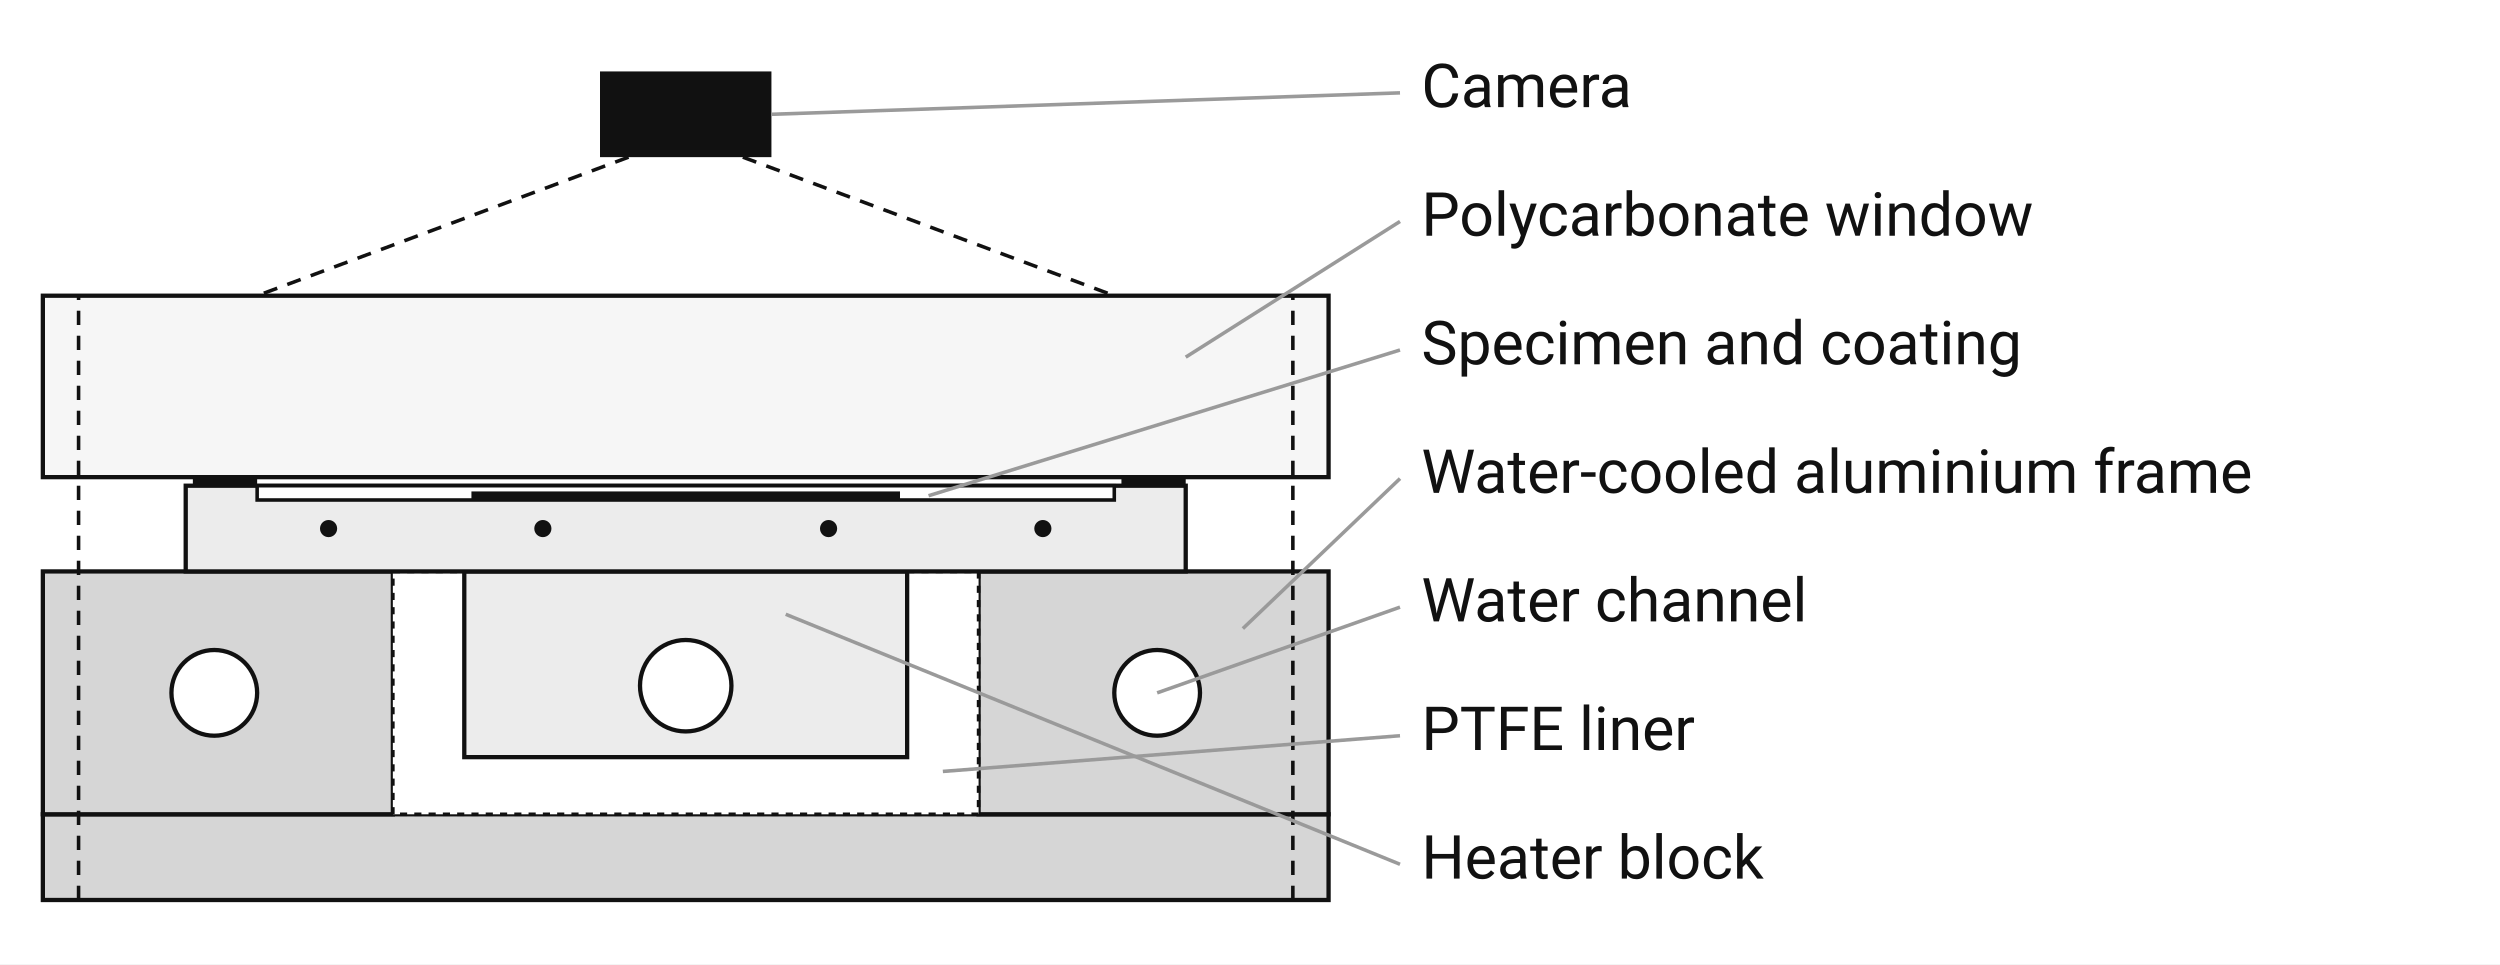
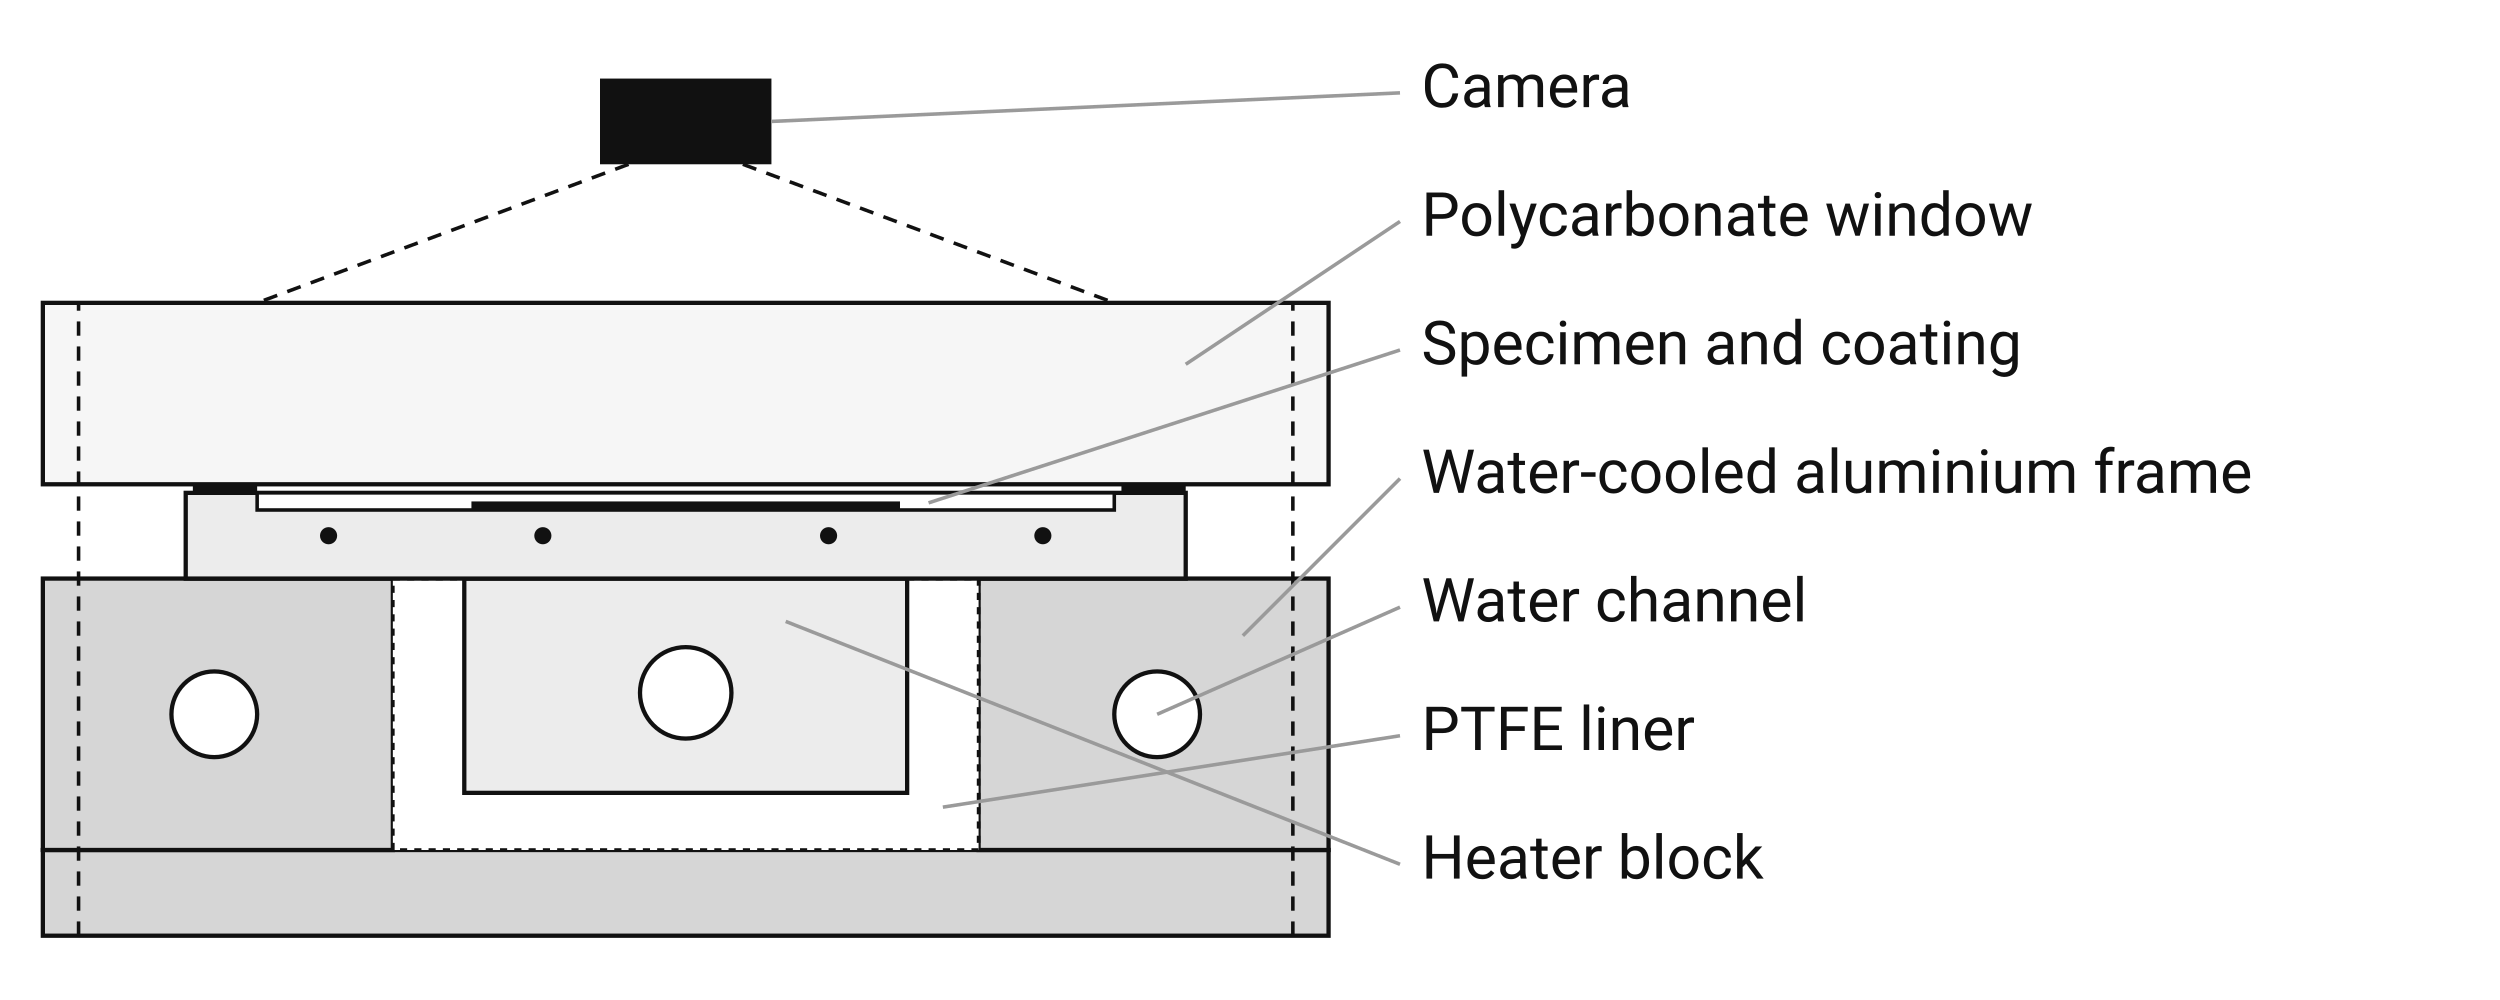
- <svg xmlns="http://www.w3.org/2000/svg" viewBox="0 0 700 270" width="700" height="270" role="img" aria-label="Section through the proposed next test: polycarbonate top plate, specimen, water-cooled aluminium frame under the specimen rim, PTFE liner around the heater block, camera above">
+ <svg xmlns="http://www.w3.org/2000/svg" viewBox="0 0 700 280" width="700" height="280" role="img" aria-label="Section through the proposed next test: polycarbonate top plate, specimen, water-cooled aluminium frame under the specimen rim, PTFE liner around the heater block, camera above">
  <style>
.bg{fill:#fff}.cu{fill:#ececec;stroke:#111;stroke-width:1.2}.hole{fill:#fff;stroke:#111;stroke-width:1.2}
.pocket{fill:#fff;stroke:#111;stroke-width:1}.dash{fill:none;stroke:#111;stroke-width:1;stroke-dasharray:4 3}
.bore{stroke:#9a9a9a;stroke-width:1}.bead{fill:#111}.open{fill:#fff;stroke:#111;stroke-width:1.2}.wall{fill:#9a9a9a}.lead{stroke:#9a9a9a;stroke-width:1;fill:none}
text{font-family:system-ui,-apple-system,"Segoe UI",Roboto,Arial,sans-serif;font-size:17px;fill:#111}
.mut{fill:#5c5c5c}
@media (prefers-color-scheme:dark){.bg{fill:#111}.cu{fill:#2a2a2a;stroke:#ececec}.hole,.pocket{fill:#111;stroke:#ececec}
.dash{stroke:#ececec}.bore,.lead{stroke:#6b6b6b}.bead{fill:#ececec}.open{fill:#111;stroke:#ececec}.wall{fill:#6b6b6b}text{fill:#ececec}.mut{fill:#a8a8a8}}
.pc{fill:#f6f6f6;stroke:#111;stroke-width:1.2}.al{fill:#d6d6d6;stroke:#111;stroke-width:1.2}.ptfe{fill:#fff;stroke:#111;stroke-width:1;stroke-dasharray:2 2}.ink{fill:#111}.coat{fill:#111}@media (prefers-color-scheme:dark){.pc{fill:#1b1b1b;stroke:#ececec}.al{fill:#3a3a3a;stroke:#ececec}.ptfe{fill:#111;stroke:#ececec}.ink,.coat{fill:#ececec}}</style>
-   <rect class="bg" width="700" height="270" />
-   <rect class="al" x="12.0" y="228.0" width="360.0" height="24.0" />
-   <rect class="al" x="12.0" y="160.0" width="98.0" height="68.0" />
-   <rect class="al" x="274.0" y="160.0" width="98.0" height="68.0" />
-   <rect class="al" x="110.0" y="228.0" width="164.0" height="0.0" />
-   <rect class="ptfe" x="110.0" y="160.0" width="164.0" height="68.0" />
-   <rect class="cu" x="130.0" y="160.0" width="124.0" height="52.0" />
-   <circle class="hole" cx="192.0" cy="192.0" r="12.8" />
-   <circle class="hole" cx="60.0" cy="194.0" r="12.0" />
-   <circle class="hole" cx="324.0" cy="194.0" r="12.0" />
-   <rect class="cu" x="52.0" y="136.0" width="280.0" height="24.0" />
-   <rect class="pocket" x="72.0" y="136.0" width="240.0" height="4.0" />
-   <rect class="coat" x="132.0" y="137.6" width="120.0" height="2.4" />
-   <rect class="coat" x="54.0" y="133.6" width="18.0" height="2.4" />
-   <rect class="coat" x="314.0" y="133.6" width="18.0" height="2.4" />
-   <rect class="pc" x="12.0" y="82.8" width="360.0" height="50.8" />
-   <path class="dash" d="M22.0,252.0 L22.0,82.8" />
-   <path class="dash" d="M362.0,252.0 L362.0,82.8" />
-   <circle class="bead" cx="92.0" cy="148.0" r="2.4" />
-   <circle class="bead" cx="152.0" cy="148.0" r="2.4" />
-   <circle class="bead" cx="232.0" cy="148.0" r="2.4" />
-   <circle class="bead" cx="292.0" cy="148.0" r="2.4" />
-   <rect class="ink" x="168.0" y="20.0" width="48.0" height="24.0" />
-   <path class="dash" d="M176.0,44.0 L72.0,82.8 M208.0,44.0 L312.0,82.8" />
-   <path class="lead" d="M216.0,32.0 L392.0,26.0" />
+   <rect class="bg" width="700" height="280" />
+   <rect class="al" x="12.0" y="238.0" width="360.0" height="24.0" />
+   <rect class="al" x="12.0" y="162.0" width="98.0" height="76.0" />
+   <rect class="al" x="274.0" y="162.0" width="98.0" height="76.0" />
+   <rect class="al" x="110.0" y="238.0" width="164.0" height="0.0" />
+   <rect class="ptfe" x="110.0" y="162.0" width="164.0" height="76.0" />
+   <rect class="cu" x="130.0" y="162.0" width="124.0" height="60.0" />
+   <circle class="hole" cx="192.0" cy="194.0" r="12.8" />
+   <circle class="hole" cx="60.0" cy="200.0" r="12.0" />
+   <circle class="hole" cx="324.0" cy="200.0" r="12.0" />
+   <rect class="cu" x="52.0" y="138.0" width="280.0" height="24.0" />
+   <rect class="pocket" x="72.0" y="138.0" width="240.0" height="4.8" />
+   <rect class="coat" x="132.0" y="140.4" width="120.0" height="2.4" />
+   <rect class="coat" x="54.0" y="135.6" width="18.0" height="2.4" />
+   <rect class="coat" x="314.0" y="135.6" width="18.0" height="2.4" />
+   <rect class="pc" x="12.0" y="84.8" width="360.0" height="50.8" />
+   <path class="dash" d="M22.0,262.0 L22.0,84.8" />
+   <path class="dash" d="M362.0,262.0 L362.0,84.8" />
+   <circle class="bead" cx="92.0" cy="150.0" r="2.4" />
+   <circle class="bead" cx="152.0" cy="150.0" r="2.4" />
+   <circle class="bead" cx="232.0" cy="150.0" r="2.4" />
+   <circle class="bead" cx="292.0" cy="150.0" r="2.4" />
+   <rect class="ink" x="168.0" y="22.0" width="48.0" height="24.0" />
+   <path class="dash" d="M176.0,46.0 L72.0,84.8 M208.0,46.0 L312.0,84.8" />
+   <path class="lead" d="M216.0,34.0 L392.0,26.0" />
  <text x="398.0" y="30.0">Camera</text>
-   <path class="lead" d="M332.0,100.0 L392.0,62.0" />
+   <path class="lead" d="M332.0,102.0 L392.0,62.0" />
  <text x="398.0" y="66.0">Polycarbonate window</text>
-   <path class="lead" d="M260.0,138.8 L392.0,98.0" />
+   <path class="lead" d="M260.0,140.8 L392.0,98.0" />
  <text x="398.0" y="102.0">Specimen and coating</text>
-   <path class="lead" d="M348.0,176.0 L392.0,134.0" />
+   <path class="lead" d="M348.0,178.0 L392.0,134.0" />
  <text x="398.0" y="138.0">Water-cooled aluminium frame</text>
-   <path class="lead" d="M324.0,194.0 L392.0,170.0" />
+   <path class="lead" d="M324.0,200.0 L392.0,170.0" />
  <text x="398.0" y="174.0">Water channel</text>
-   <path class="lead" d="M264.0,216.0 L392.0,206.0" />
+   <path class="lead" d="M264.0,226.0 L392.0,206.0" />
  <text x="398.0" y="210.0">PTFE liner</text>
-   <path class="lead" d="M220.0,172.0 L392.0,242.0" />
+   <path class="lead" d="M220.0,174.0 L392.0,242.0" />
  <text x="398.0" y="246.0">Heater block</text>
</svg>
